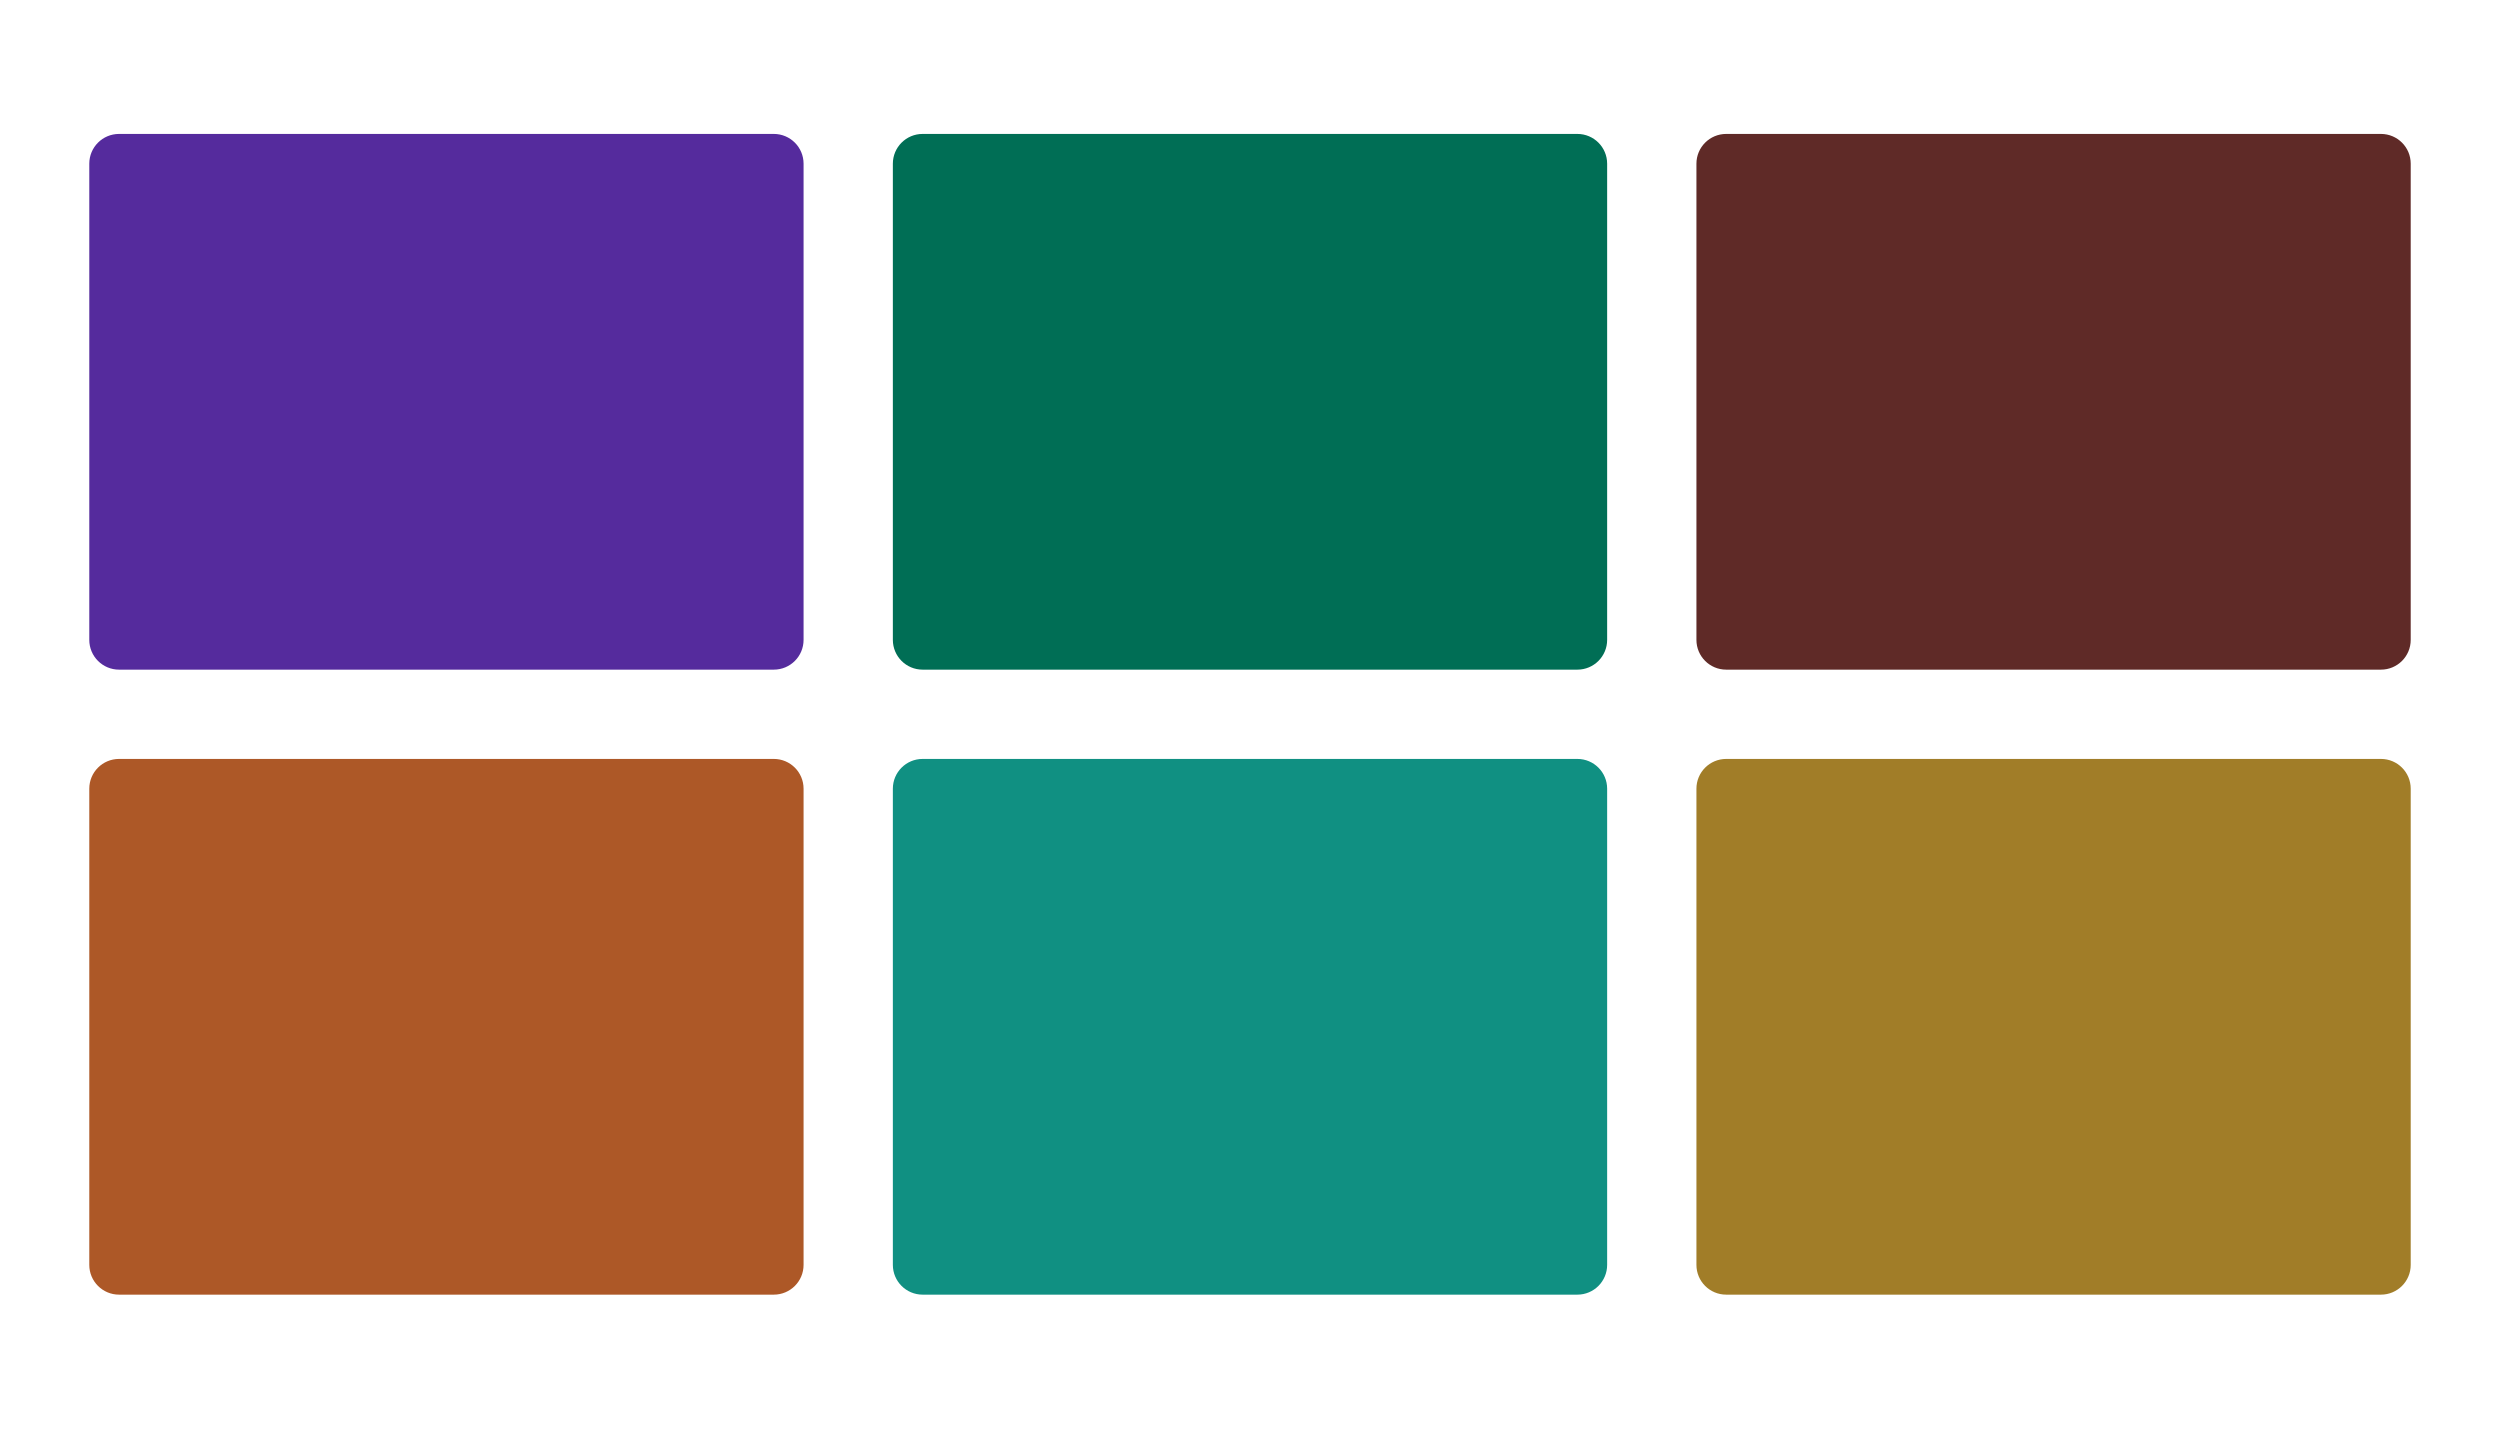
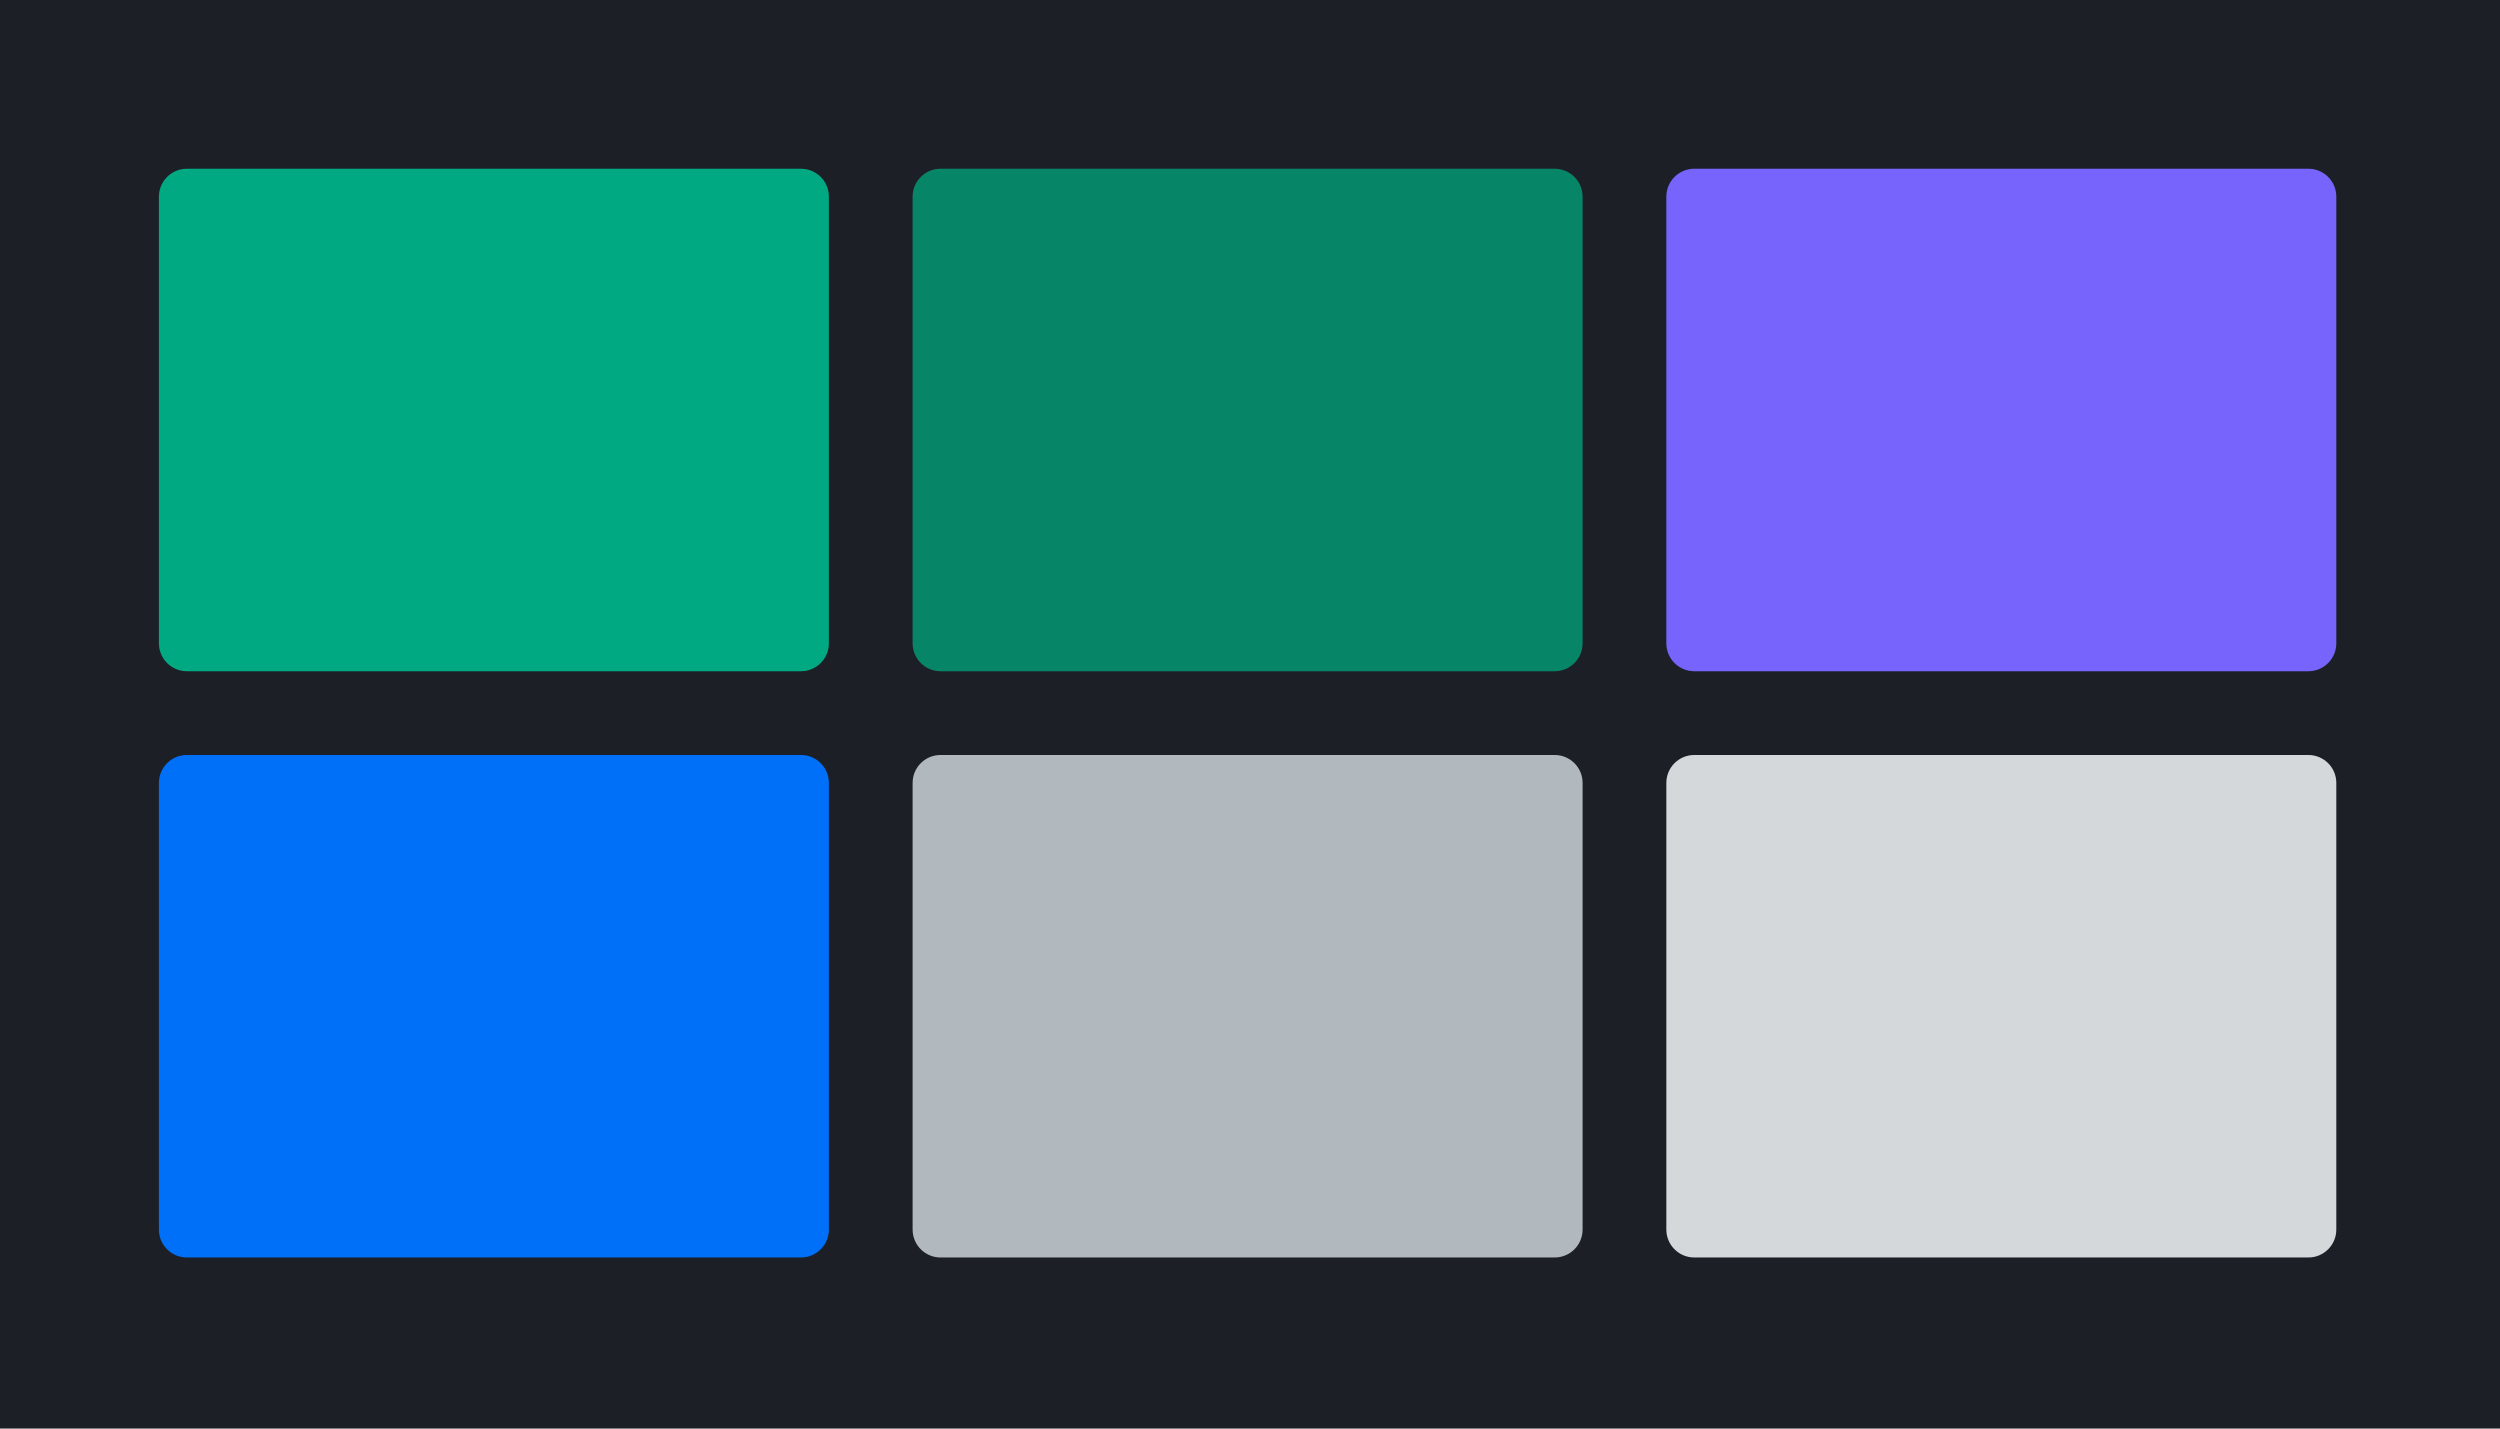
<svg xmlns="http://www.w3.org/2000/svg" width="336" height="192" viewBox="0 0 336 192" fill="none">
-   <rect x="12" y="18" width="96" height="72" rx="4" fill="#552B9D" />
-   <rect x="12" y="102" width="96" height="72" rx="4" fill="#AD5827" />
-   <rect x="120" y="18" width="96" height="72" rx="4" fill="#006E55" />
-   <rect x="120" y="102" width="96" height="72" rx="4" fill="#109082" />
-   <rect x="228" y="18" width="96" height="72" rx="4" fill="#5F2A27" />
-   <rect x="228" y="102" width="96" height="72" rx="4" fill="#A17D28" />
+   <rect width="336" height="192" fill="#1D1F27" />
+   <path d="M107.649 22.679H25.109C23.037 22.679 21.357 24.358 21.357 26.431V86.462C21.357 88.534 23.037 90.214 25.109 90.214H107.649C109.721 90.214 111.401 88.534 111.401 86.462V26.431C111.401 24.358 109.721 22.679 107.649 22.679Z" fill="#01A982" />
+   <path d="M107.649 101.471H25.109C23.037 101.471 21.357 103.151 21.357 105.223V165.254C21.357 167.326 23.037 169.006 25.109 169.006H107.649C109.721 169.006 111.401 167.326 111.401 165.254V105.223C111.401 103.151 109.721 101.471 107.649 101.471Z" fill="#0070F8" />
+   <path d="M208.949 22.679H126.408C124.336 22.679 122.656 24.358 122.656 26.431V86.462C122.656 88.534 124.336 90.214 126.408 90.214H208.949C211.021 90.214 212.701 88.534 212.701 86.462V26.431C212.701 24.358 211.021 22.679 208.949 22.679Z" fill="#068667" />
+   <path d="M208.949 101.471H126.408C124.336 101.471 122.656 103.151 122.656 105.223V165.254C122.656 167.326 124.336 169.006 126.408 169.006H208.949C211.021 169.006 212.701 167.326 212.701 165.254V105.223C212.701 103.151 211.021 101.471 208.949 101.471Z" fill="#B1B9BE" />
+   <path d="M310.248 22.679H227.708C225.636 22.679 223.956 24.358 223.956 26.431V86.462C223.956 88.534 225.636 90.214 227.708 90.214H310.248C312.32 90.214 314 88.534 314 86.462V26.431C314 24.358 312.32 22.679 310.248 22.679Z" fill="#7764FC" />
+   <path d="M310.248 101.471H227.708C225.636 101.471 223.956 103.151 223.956 105.223V165.254C223.956 167.326 225.636 169.006 227.708 169.006H310.248C312.32 169.006 314 167.326 314 165.254V105.223C314 103.151 312.32 101.471 310.248 101.471Z" fill="#D4D8DB" />
</svg>
